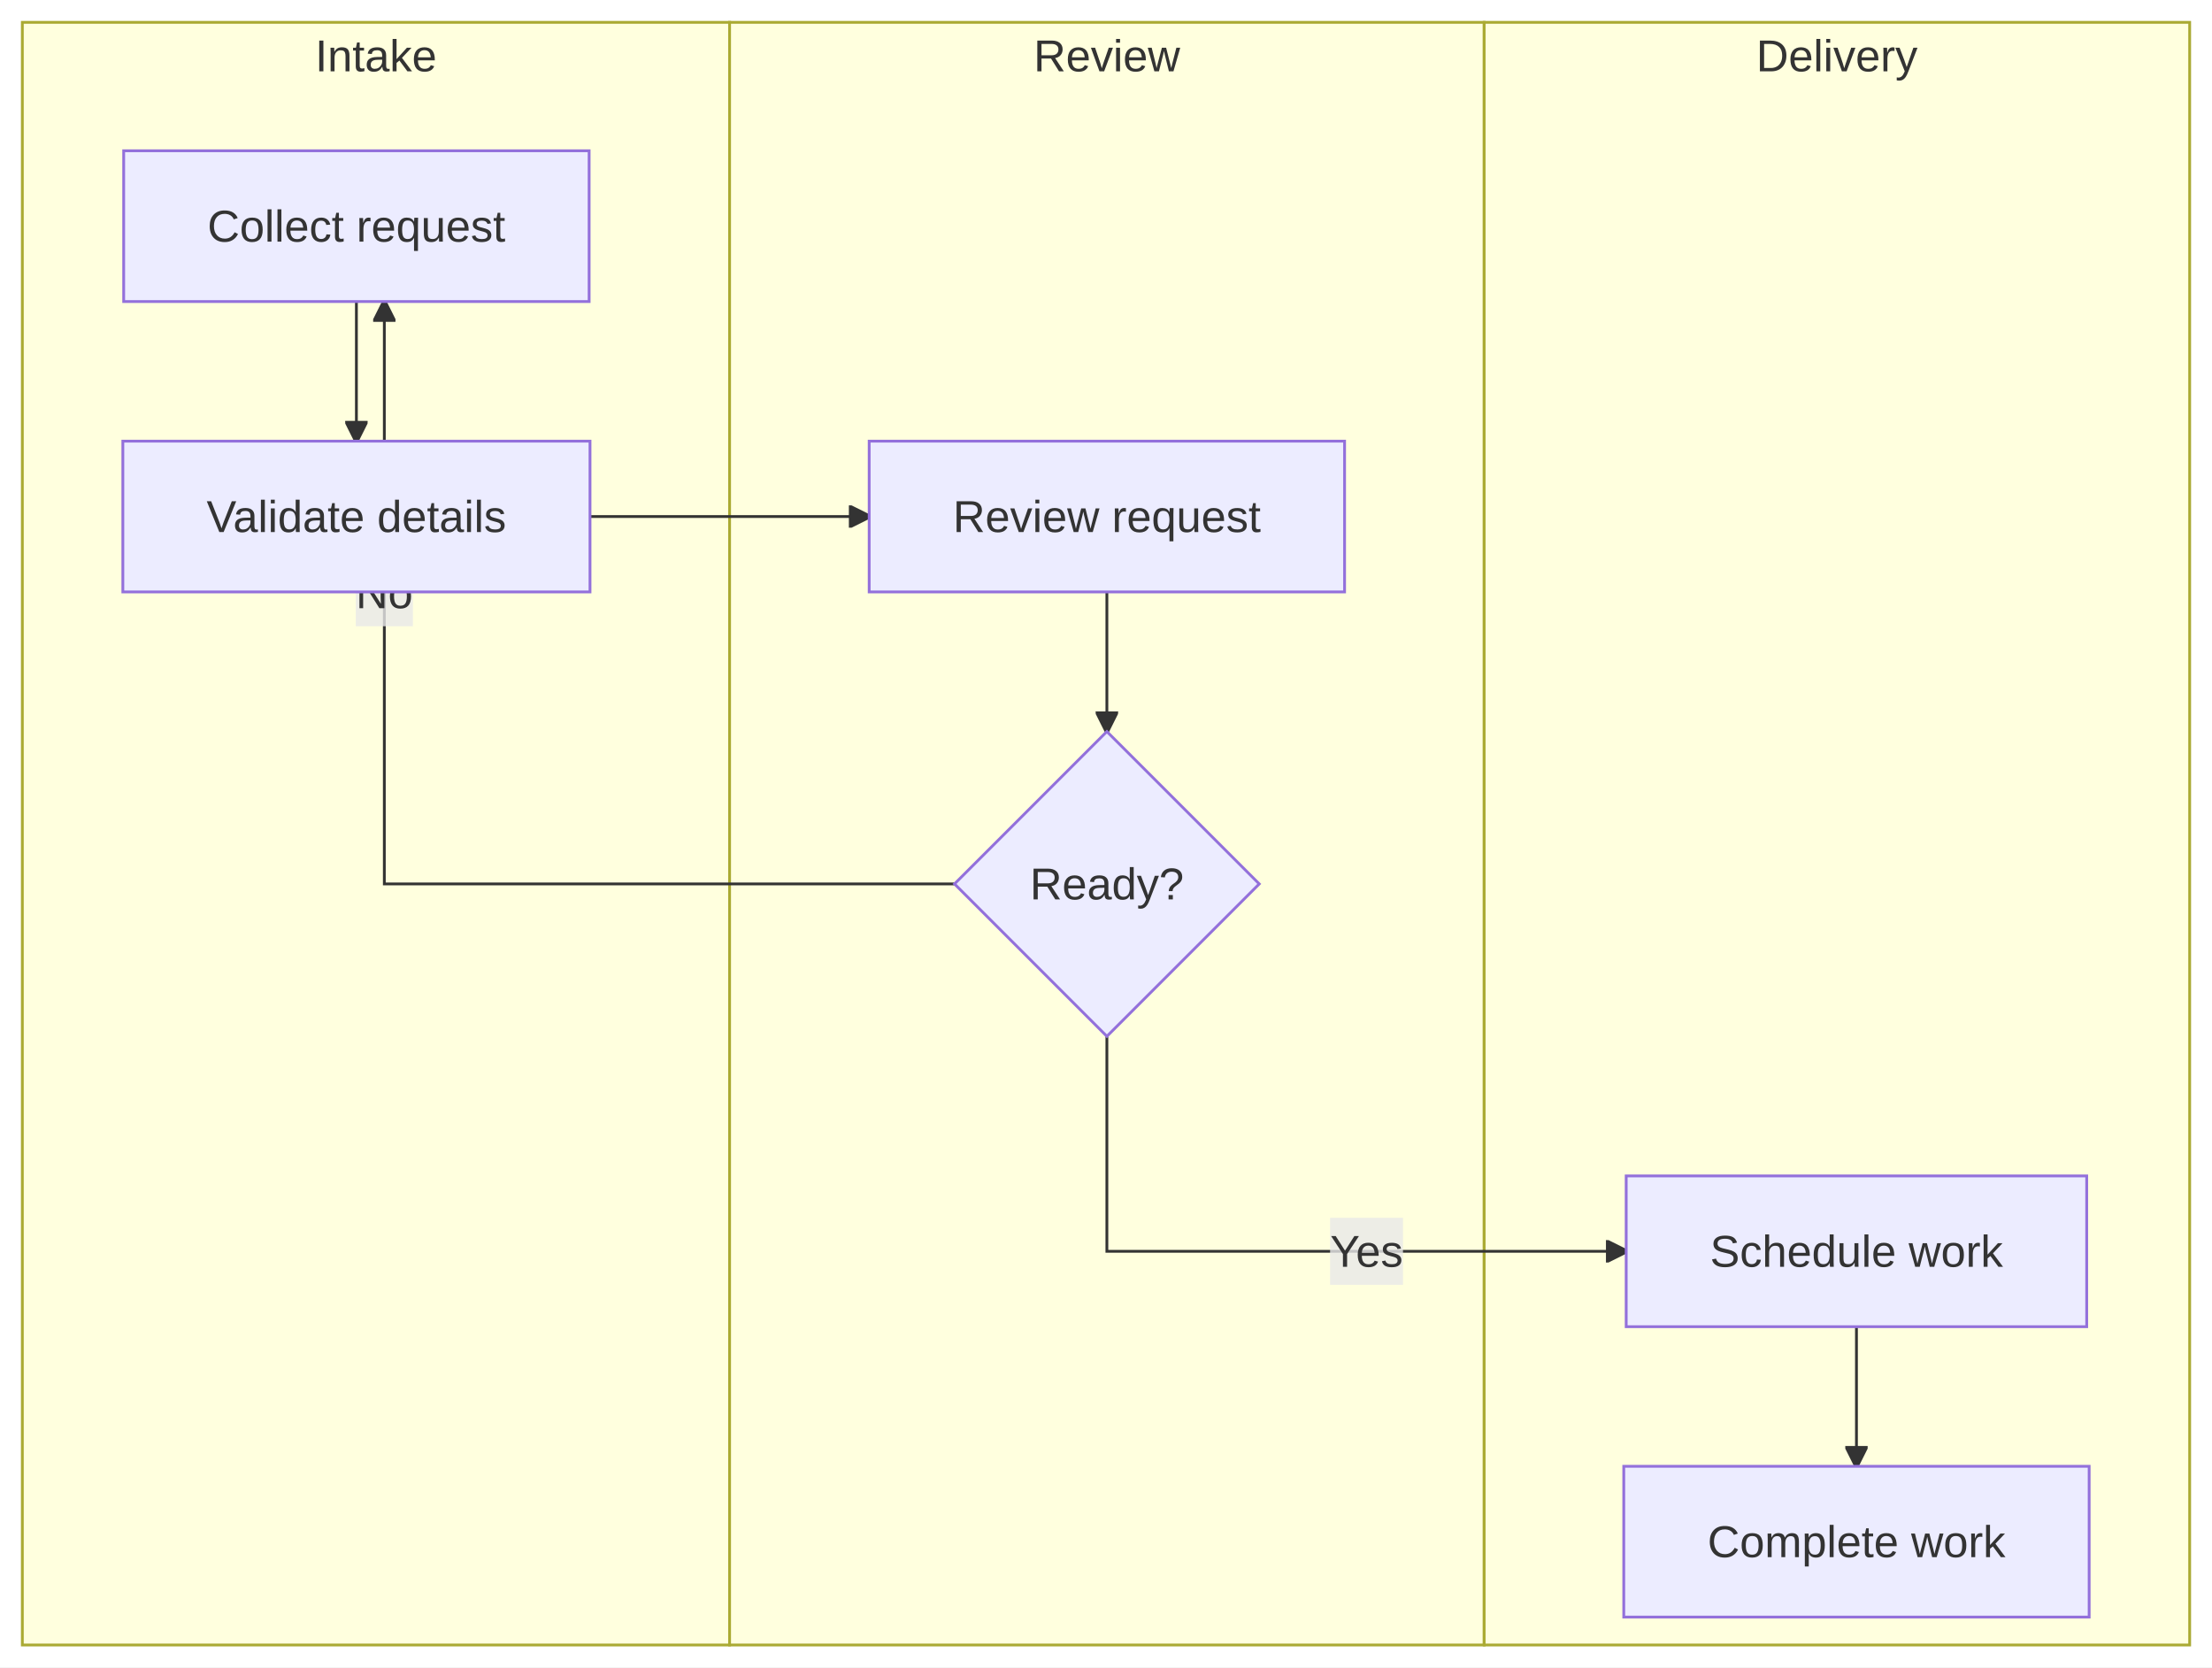
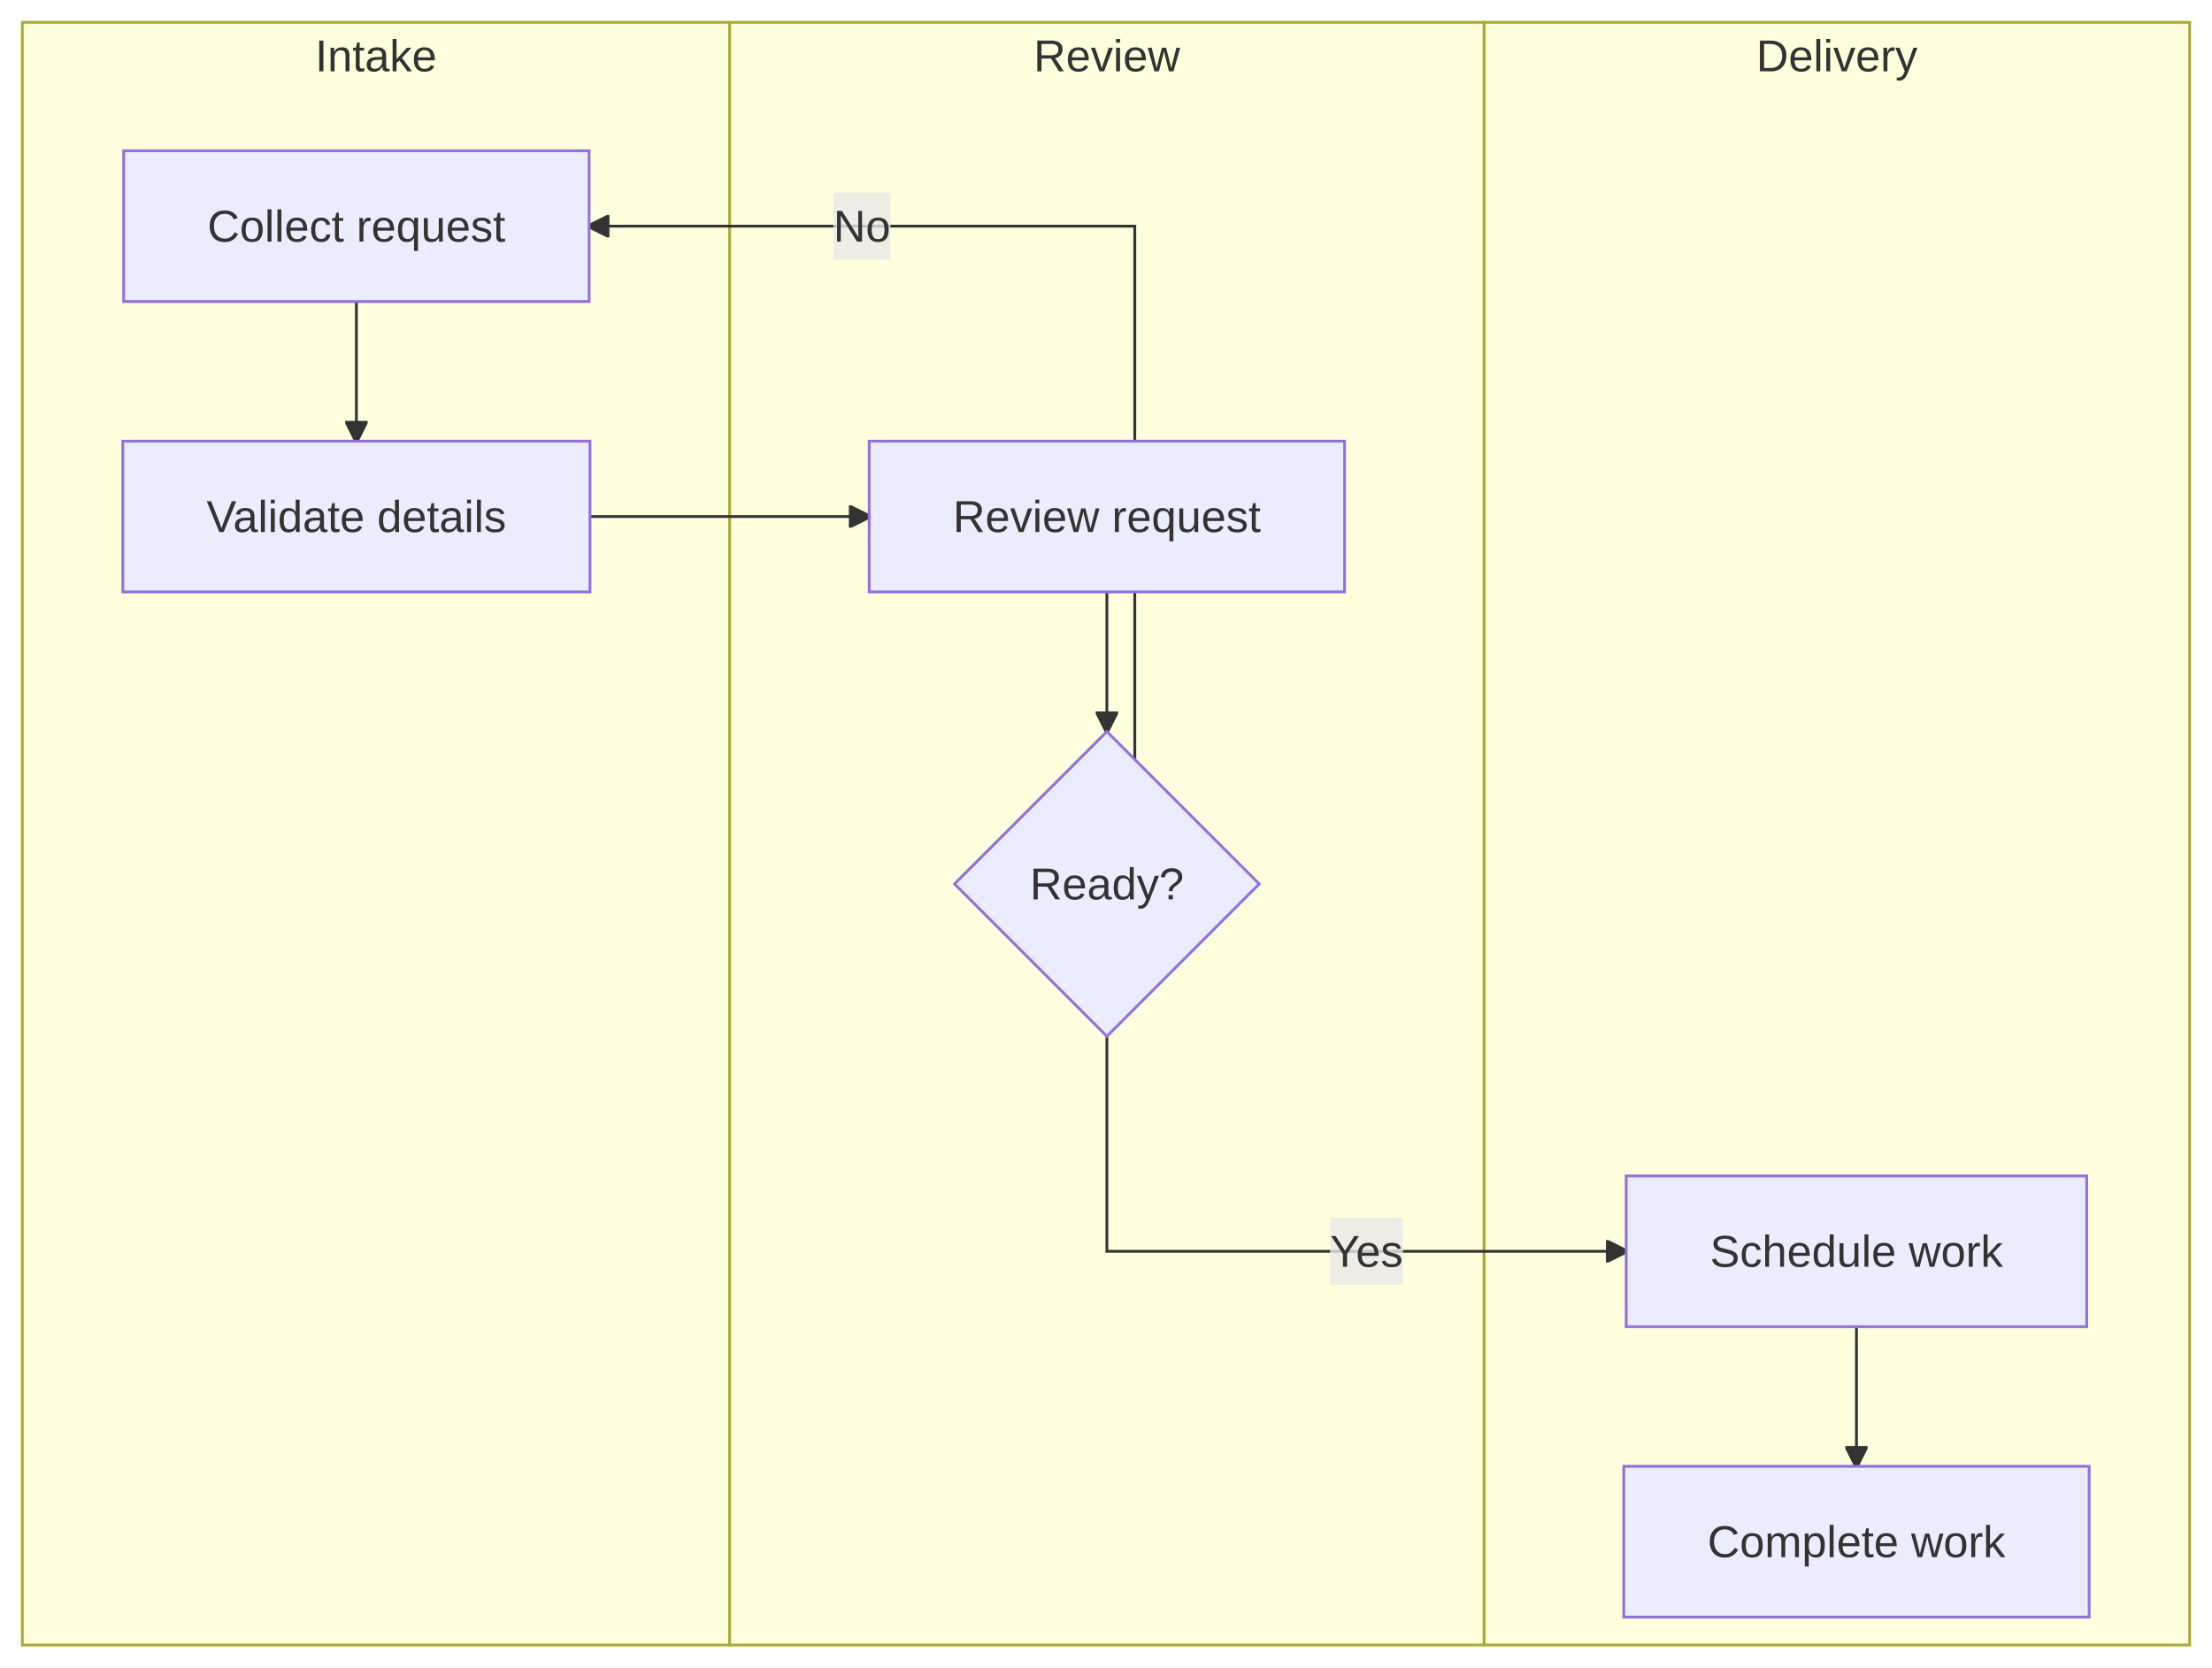
<svg xmlns="http://www.w3.org/2000/svg" id="mermaid" class="flowchart" width="792.31" height="597.16" viewBox="-8 -8 792.31 597.16" role="graphics-document document" aria-roledescription="flowchart-v2">
  <style>#mermaid{font-family:"trebuchet ms",verdana,arial,sans-serif;font-size:16px;fill:#333;}#mermaid .node rect,#mermaid .node circle,#mermaid .node ellipse,#mermaid .node polygon,#mermaid .node path{fill:#ECECFF;stroke:#9370DB;stroke-width:1px;}#mermaid .flowchart-link{stroke:#333333;fill:none;stroke-width:1px;}#mermaid .thick{stroke-width:3.5px;}#mermaid .dotted{stroke-dasharray:3;}#mermaid .edgeLabel rect{fill:rgba(232,232,232,0.8);stroke:none;}#mermaid .cluster rect{fill:#ffffde;stroke:#aaaa33;stroke-width:1px;}#mermaid .marker{fill:#333333;stroke:#333333;}#mermaid text{fill:#333;text-anchor:middle;dominant-baseline:central;}#mermaid .title{font-size:18px;}</style>
  <defs>
    <marker id="mm-arrow-end" class="marker" viewBox="0 0 10 10" refX="9" refY="5" markerUnits="userSpaceOnUse" markerWidth="8" markerHeight="8" orient="auto">
      <path d="M 0 0 L 10 5 L 0 10 z" class="marker" />
    </marker>
    <marker id="mm-arrow-start" class="marker" viewBox="0 0 10 10" refX="1" refY="5" markerUnits="userSpaceOnUse" markerWidth="8" markerHeight="8" orient="auto">
      <path d="M 10 0 L 0 5 L 10 10 z" class="marker" />
    </marker>
    <marker id="mm-circle-end" class="marker" viewBox="0 0 10 10" refX="9" refY="5" markerUnits="userSpaceOnUse" markerWidth="10" markerHeight="10" orient="auto">
      <circle cx="5" cy="5" r="4" class="marker" />
    </marker>
    <marker id="mm-circle-start" class="marker" viewBox="0 0 10 10" refX="1" refY="5" markerUnits="userSpaceOnUse" markerWidth="10" markerHeight="10" orient="auto">
      <circle cx="5" cy="5" r="4" class="marker" />
    </marker>
    <marker id="mm-cross-end" class="marker" viewBox="0 0 11 11" refX="10" refY="5.5" markerUnits="userSpaceOnUse" markerWidth="11" markerHeight="11" orient="auto">
      <path d="M 1 1 L 10 10 M 10 1 L 1 10" class="marker" style="stroke-width:2px" />
    </marker>
    <marker id="mm-cross-start" class="marker" viewBox="0 0 11 11" refX="1" refY="5.5" markerUnits="userSpaceOnUse" markerWidth="11" markerHeight="11" orient="auto">
      <path d="M 1 1 L 10 10 M 10 1 L 1 10" class="marker" style="stroke-width:2px" />
    </marker>
  </defs>
  <rect x="-8" y="-8" width="792.31" height="597.16" fill="white" />
  <g class="root">
    <g class="clusters">
      <g class="cluster" id="Intake">
        <rect x="0" y="0" width="253.33" height="581.16" />
        <text class="cluster-label" x="126.66" y="12">Intake</text>
      </g>
      <g class="cluster" id="Review">
        <rect x="253.33" y="0" width="270.28" height="581.16" />
        <text class="cluster-label" x="388.47" y="12">Review</text>
      </g>
      <g class="cluster" id="Delivery">
        <rect x="523.61" y="0" width="252.7" height="581.16" />
        <text class="cluster-label" x="649.96" y="12">Delivery</text>
      </g>
    </g>
    <g class="edgePaths">
      <path id="L_collect_validate_0" class="flowchart-link" d="M119.66,100L119.66,150" marker-end="url(#mm-arrow-end)" />
      <path id="L_validate_review_1" class="flowchart-link" d="M203.33,177L303.33,177" marker-end="url(#mm-arrow-end)" />
      <path id="L_review_decide_2" class="flowchart-link" d="M388.47,204L388.47,254" marker-end="url(#mm-arrow-end)" />
      <path id="L_decide_schedule_3" class="flowchart-link" d="M388.47,363.16L388.47,440.16L574.48,440.16" marker-end="url(#mm-arrow-end)" />
      <path id="L_schedule_complete_4" class="flowchart-link" d="M656.96,467.16L656.96,517.16" marker-end="url(#mm-arrow-end)" />
-       <path id="L_decide_collect_5" class="flowchart-link" d="M333.89,308.58L129.66,308.58L129.66,100" marker-end="url(#mm-arrow-end)" />
+       <path id="L_decide_collect_5" class="flowchart-link" d="M398.47,264L398.47,73L203.02,73" marker-end="url(#mm-arrow-end)" />
    </g>
    <g class="edgeLabels">
      <g class="edgeLabel">
        <rect class="background" x="468.42" y="428.16" width="26.11" height="24" />
        <text x="481.48" y="440.16">Yes</text>
      </g>
      <g class="edgeLabel">
-         <rect class="background" x="119.44" y="192.29" width="20.45" height="24" />
-         <text x="129.66" y="204.29">No</text>
+         <rect class="background" x="290.52" y="61" width="20.45" height="24" />
+         <text x="300.75" y="73">No</text>
      </g>
    </g>
    <g class="nodes">
      <g class="node default" id="flowchart-collect-0" transform="translate(119.66,73)">
        <rect x="-83.36" y="-27" width="166.72" height="54" />
        <text class="nodeLabel" x="0" y="0">Collect request</text>
      </g>
      <g class="node default" id="flowchart-validate-1" transform="translate(119.66,177)">
        <rect x="-83.66" y="-27" width="167.33" height="54" />
        <text class="nodeLabel" x="0" y="0">Validate details</text>
      </g>
      <g class="node default" id="flowchart-review-2" transform="translate(388.47,177)">
        <rect x="-85.14" y="-27" width="170.28" height="54" />
        <text class="nodeLabel" x="0" y="0">Review request</text>
      </g>
      <g class="node default" id="flowchart-decide-3" transform="translate(388.47,308.58)">
        <polygon points="0,-54.58 54.58,0 0,54.58 -54.58,0" />
        <text class="nodeLabel" x="0" y="0">Ready?</text>
      </g>
      <g class="node default" id="flowchart-schedule-4" transform="translate(656.96,440.16)">
        <rect x="-82.48" y="-27" width="164.95" height="54" />
        <text class="nodeLabel" x="0" y="0">Schedule work</text>
      </g>
      <g class="node default" id="flowchart-complete-5" transform="translate(656.96,544.16)">
        <rect x="-83.35" y="-27" width="166.7" height="54" />
        <text class="nodeLabel" x="0" y="0">Complete work</text>
      </g>
    </g>
  </g>
</svg>
